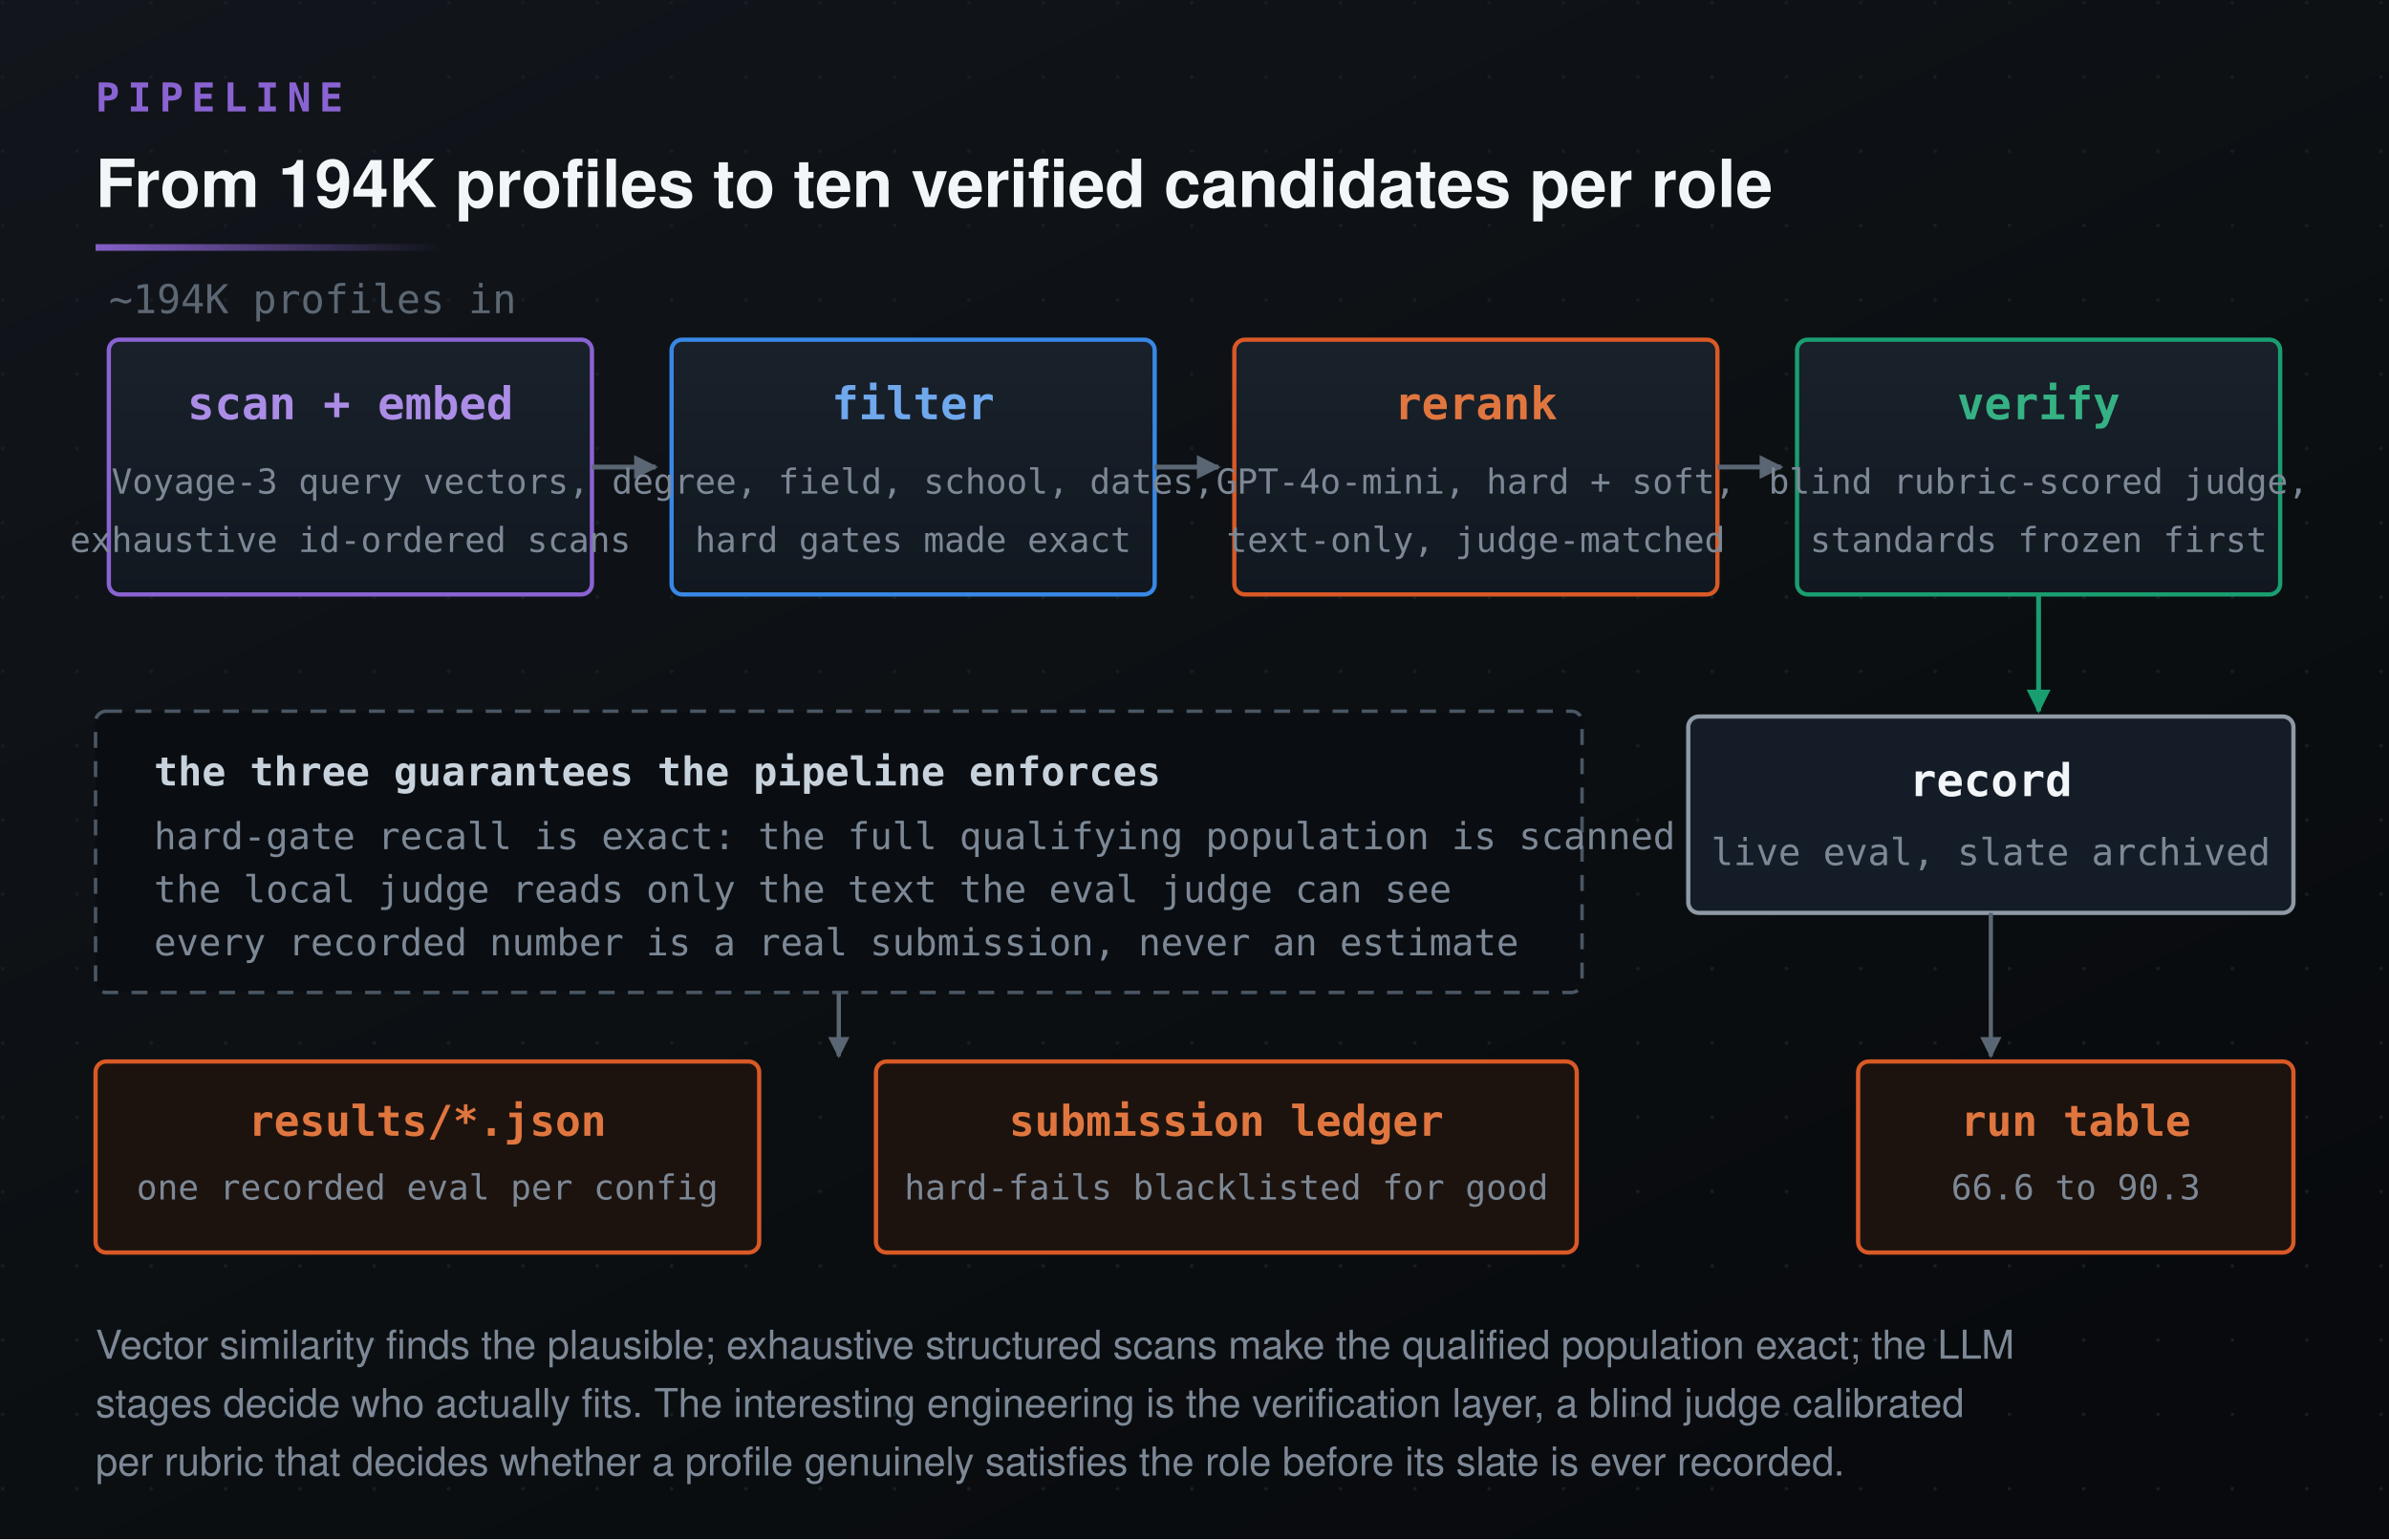
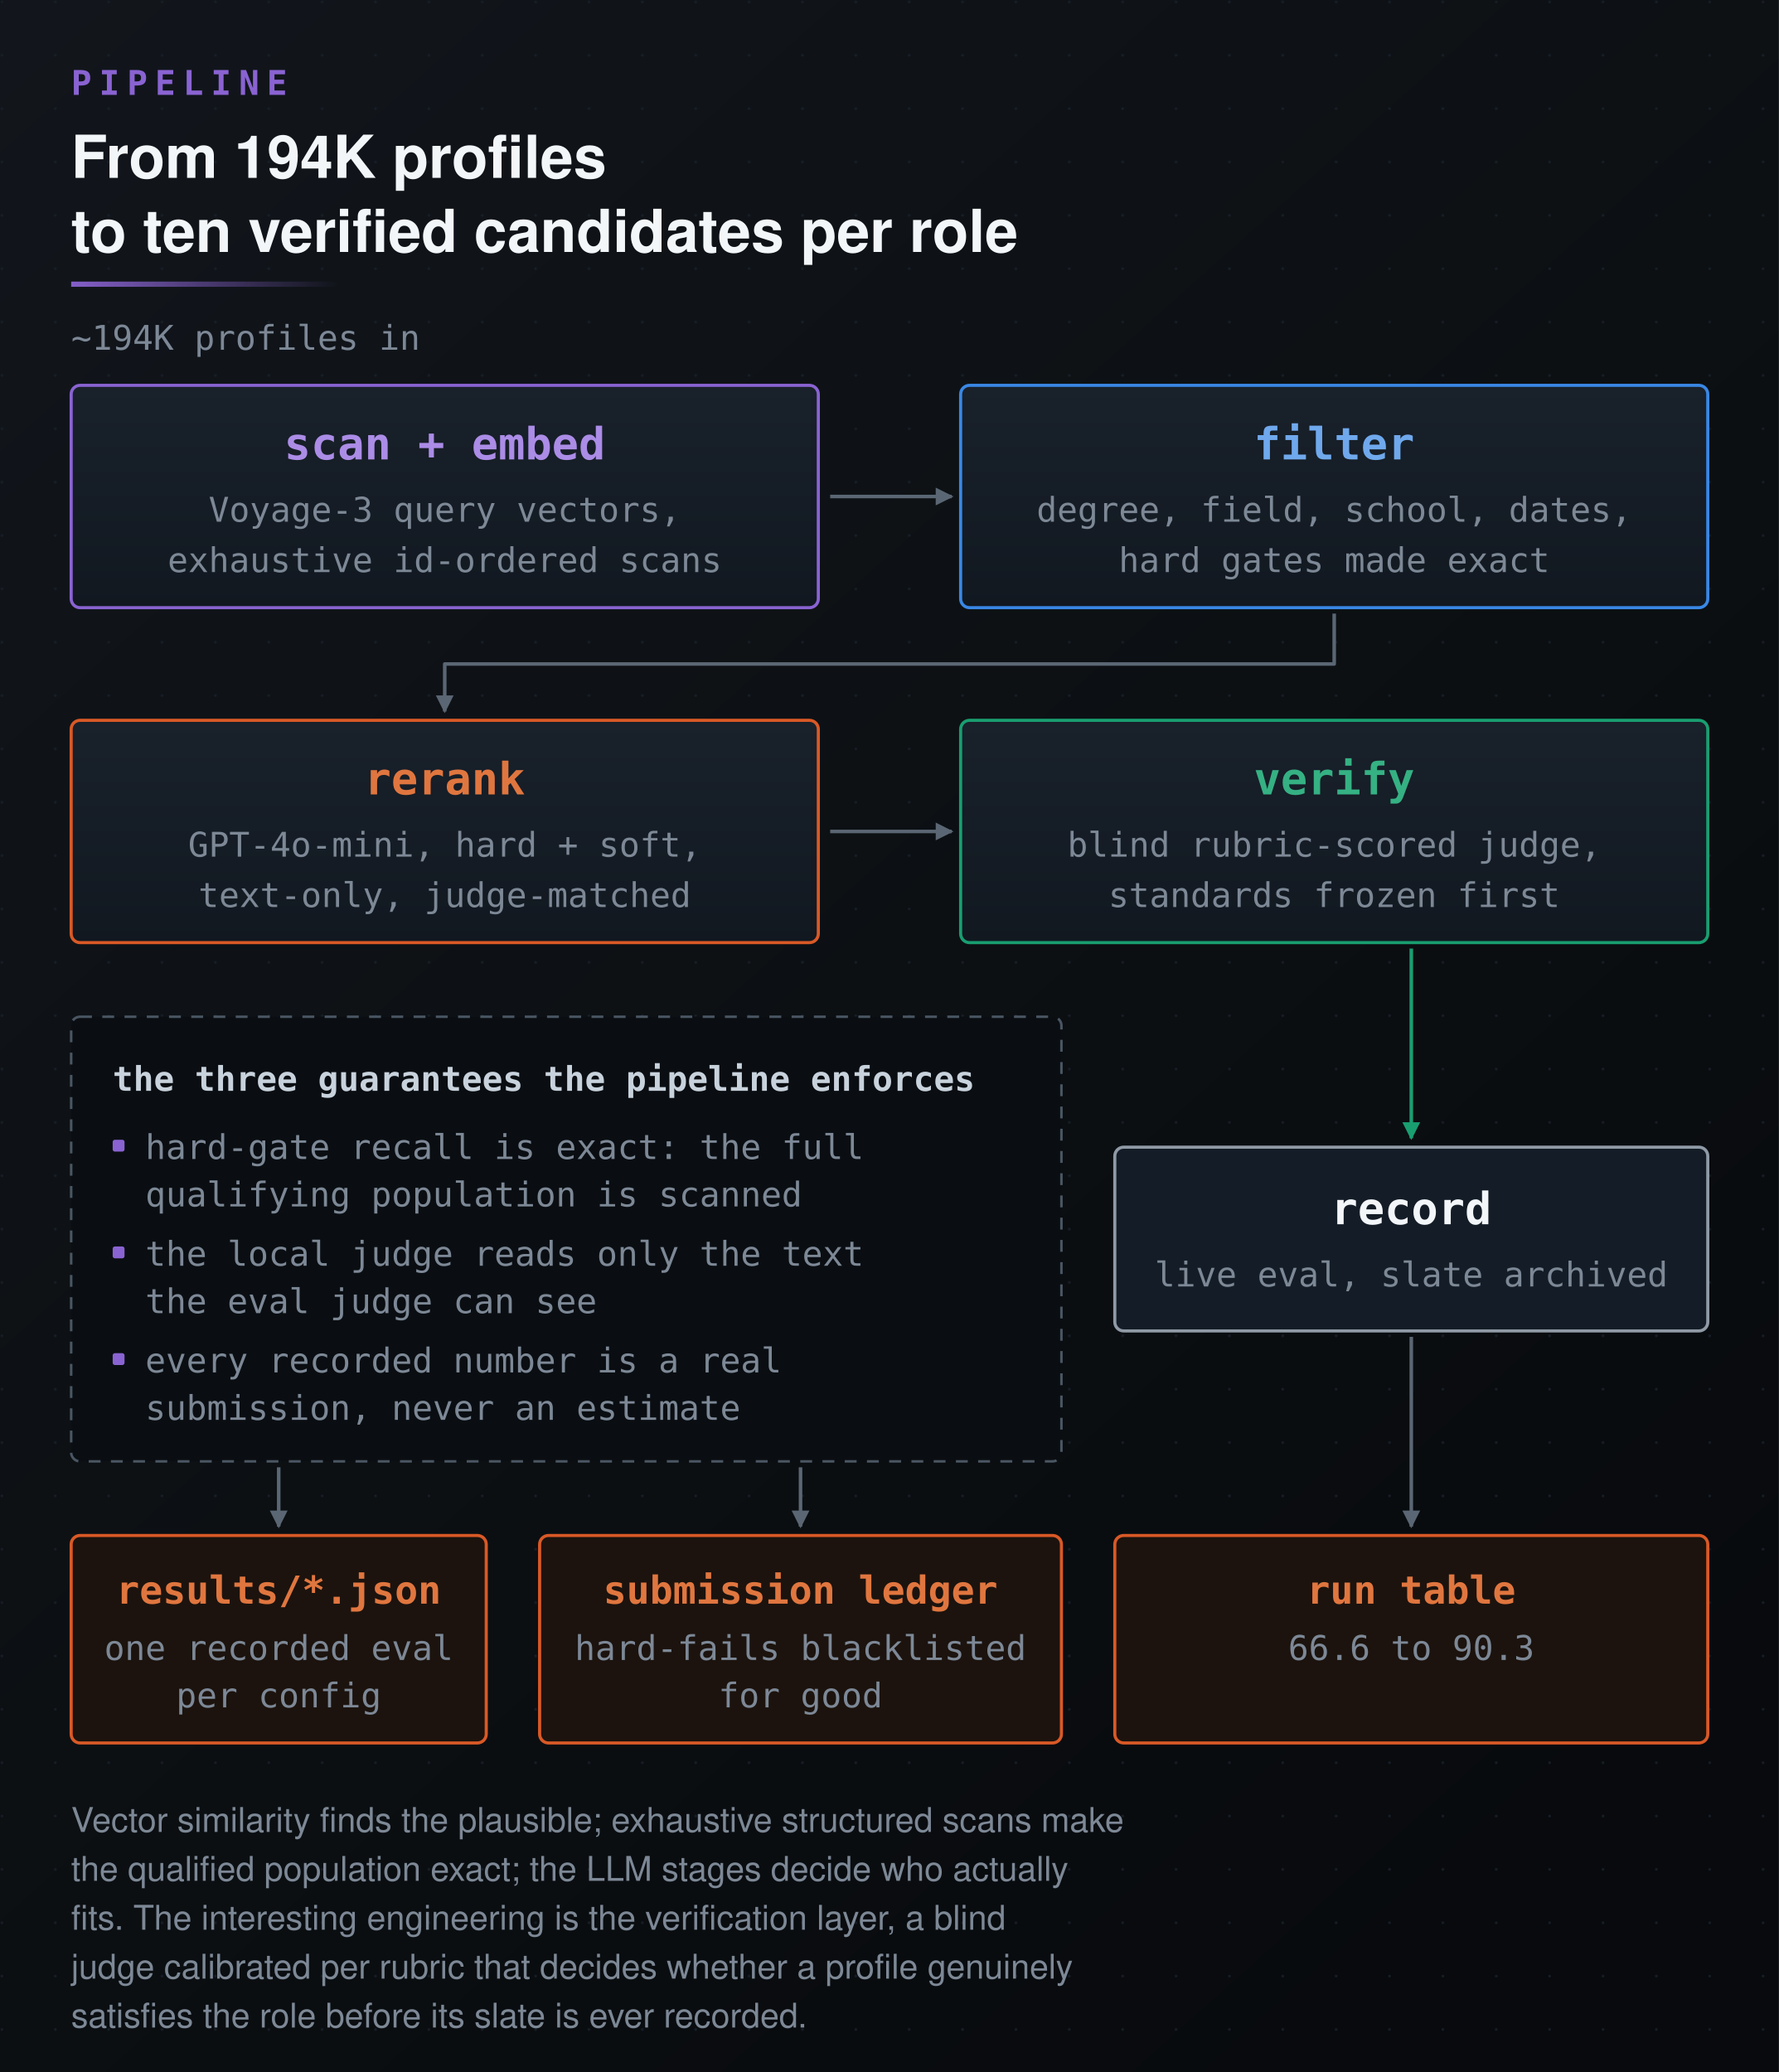
- <svg xmlns="http://www.w3.org/2000/svg" viewBox="0 0 900 580" width="900" height="580" role="img" aria-label="Pipeline: exhaustive Turbopuffer scans and Voyage-3 vectors generate candidates, hard-criteria filters make the qualified population exact, GPT-4o-mini reranks on hard and soft criteria, and a blind rubric-scored judge verifies every candidate before the slate is recorded against the live endpoint" font-family="ui-sans-serif, -apple-system, BlinkMacSystemFont, Segoe UI, Helvetica, Arial, sans-serif">
+ <svg xmlns="http://www.w3.org/2000/svg" viewBox="0 0 1200 1398" width="1200" height="1398" role="img" aria-label="Pipeline: exhaustive Turbopuffer scans and Voyage-3 vectors generate candidates, hard-criteria filters make the qualified population exact, GPT-4o-mini reranks on hard and soft criteria, and a blind rubric-scored judge verifies every candidate before the slate is recorded against the live endpoint" font-family="ui-sans-serif, -apple-system, BlinkMacSystemFont, Segoe UI, Helvetica, Arial, sans-serif">
  <defs>
    <linearGradient id="bgp" x1="0" y1="0" x2="0.75" y2="1">
      <stop offset="0" stop-color="#12161c" />
      <stop offset="0.55" stop-color="#0c1013" />
      <stop offset="1" stop-color="#080a0d" />
    </linearGradient>
-     <pattern id="dotp" width="28" height="28" patternUnits="userSpaceOnUse">
-       <circle cx="1" cy="1" r="0.7" fill="#161d26" />
+     <pattern id="dotp" width="36" height="36" patternUnits="userSpaceOnUse">
+       <circle cx="1.3" cy="1.3" r="0.95" fill="#161d26" />
    </pattern>
    <linearGradient id="ndp" x1="0" y1="0" x2="0" y2="1">
      <stop offset="0" stop-color="#19212b" />
      <stop offset="1" stop-color="#111820" />
    </linearGradient>
    <linearGradient id="rlp" x1="0" y1="0" x2="1" y2="0">
      <stop offset="0" stop-color="#8a63d2" stop-opacity="0.95" />
      <stop offset="1" stop-color="#8a63d2" stop-opacity="0" />
    </linearGradient>
    <marker id="arp" viewBox="0 0 10 10" refX="9" refY="5" markerWidth="5" markerHeight="5" orient="auto-start-reverse">
      <path d="M 0 0 L 10 5 L 0 10 z" fill="#5a6673" />
    </marker>
    <marker id="argp" viewBox="0 0 10 10" refX="9" refY="5" markerWidth="5" markerHeight="5" orient="auto-start-reverse">
      <path d="M 0 0 L 10 5 L 0 10 z" fill="#199e70" />
    </marker>
    <marker id="arop" viewBox="0 0 10 10" refX="9" refY="5" markerWidth="5" markerHeight="5" orient="auto-start-reverse">
      <path d="M 0 0 L 10 5 L 0 10 z" fill="#d95926" />
    </marker>
    <marker id="arbp" viewBox="0 0 10 10" refX="9" refY="5" markerWidth="5" markerHeight="5" orient="auto-start-reverse">
      <path d="M 0 0 L 10 5 L 0 10 z" fill="#3987e5" />
    </marker>
    <marker id="arvp" viewBox="0 0 10 10" refX="9" refY="5" markerWidth="5" markerHeight="5" orient="auto-start-reverse">
      <path d="M 0 0 L 10 5 L 0 10 z" fill="#8a63d2" />
    </marker>
  </defs>
-   <rect x="0" y="0" width="900" height="580" fill="url(#bgp)" />
-   <rect x="0" y="0" width="900" height="580" fill="url(#dotp)" />
-   <text x="36" y="42" fill="#8a63d2" font-size="15" font-weight="700" letter-spacing="3" font-family="ui-monospace, SFMono-Regular, Menlo, monospace">PIPELINE</text>
-   <text x="36" y="78" fill="#f3f6f9" font-size="25" font-weight="700">From 194K profiles to ten verified candidates per role</text>
-   <rect x="36" y="92" width="130" height="2.5" fill="url(#rlp)" />
-   <rect x="41" y="128" width="182" height="96" fill="url(#ndp)" stroke="#8a63d2" stroke-width="1.6" rx="4" />
-   <text x="132" y="158" fill="#ab8ce6" font-size="17" text-anchor="middle" font-weight="700" font-family="ui-monospace, SFMono-Regular, Menlo, monospace">scan + embed</text>
-   <text x="132" y="186" fill="#7d8896" font-size="13" text-anchor="middle" font-weight="400" font-family="ui-monospace, SFMono-Regular, Menlo, monospace">Voyage-3 query vectors,</text>
-   <text x="132" y="208" fill="#7d8896" font-size="13" text-anchor="middle" font-weight="400" font-family="ui-monospace, SFMono-Regular, Menlo, monospace">exhaustive id-ordered scans</text>
-   <line x1="223" y1="176" x2="247" y2="176" stroke="#5a6673" stroke-width="1.8" marker-end="url(#arp)" />
-   <rect x="253" y="128" width="182" height="96" fill="url(#ndp)" stroke="#3987e5" stroke-width="1.6" rx="4" />
-   <text x="344" y="158" fill="#6fa8ec" font-size="17" text-anchor="middle" font-weight="700" font-family="ui-monospace, SFMono-Regular, Menlo, monospace">filter</text>
-   <text x="344" y="186" fill="#7d8896" font-size="13" text-anchor="middle" font-weight="400" font-family="ui-monospace, SFMono-Regular, Menlo, monospace">degree, field, school, dates,</text>
-   <text x="344" y="208" fill="#7d8896" font-size="13" text-anchor="middle" font-weight="400" font-family="ui-monospace, SFMono-Regular, Menlo, monospace">hard gates made exact</text>
-   <line x1="435" y1="176" x2="459" y2="176" stroke="#5a6673" stroke-width="1.8" marker-end="url(#arp)" />
-   <rect x="465" y="128" width="182" height="96" fill="url(#ndp)" stroke="#d95926" stroke-width="1.6" rx="4" />
-   <text x="556" y="158" fill="#e0763f" font-size="17" text-anchor="middle" font-weight="700" font-family="ui-monospace, SFMono-Regular, Menlo, monospace">rerank</text>
-   <text x="556" y="186" fill="#7d8896" font-size="13" text-anchor="middle" font-weight="400" font-family="ui-monospace, SFMono-Regular, Menlo, monospace">GPT-4o-mini, hard + soft,</text>
-   <text x="556" y="208" fill="#7d8896" font-size="13" text-anchor="middle" font-weight="400" font-family="ui-monospace, SFMono-Regular, Menlo, monospace">text-only, judge-matched</text>
-   <line x1="647" y1="176" x2="671" y2="176" stroke="#5a6673" stroke-width="1.8" marker-end="url(#arp)" />
-   <rect x="677" y="128" width="182" height="96" fill="url(#ndp)" stroke="#199e70" stroke-width="1.6" rx="4" />
-   <text x="768" y="158" fill="#35b183" font-size="17" text-anchor="middle" font-weight="700" font-family="ui-monospace, SFMono-Regular, Menlo, monospace">verify</text>
-   <text x="768" y="186" fill="#7d8896" font-size="13" text-anchor="middle" font-weight="400" font-family="ui-monospace, SFMono-Regular, Menlo, monospace">blind rubric-scored judge,</text>
-   <text x="768" y="208" fill="#7d8896" font-size="13" text-anchor="middle" font-weight="400" font-family="ui-monospace, SFMono-Regular, Menlo, monospace">standards frozen first</text>
-   <text x="41" y="118" fill="#5c6773" font-size="15" text-anchor="start" font-weight="400" font-family="ui-monospace, SFMono-Regular, Menlo, monospace">~194K profiles in</text>
-   <line x1="768" y1="224" x2="768" y2="268" stroke="#199e70" stroke-width="1.8" marker-end="url(#argp)" />
-   <rect x="636" y="270" width="228" height="74" fill="#141d27" stroke="#8f9aa6" stroke-width="1.6" rx="4" />
-   <text x="750" y="300" fill="#f3f6f9" font-size="17" text-anchor="middle" font-weight="700" font-family="ui-monospace, SFMono-Regular, Menlo, monospace">record</text>
-   <text x="750" y="326" fill="#7d8896" font-size="14" text-anchor="middle" font-weight="400" font-family="ui-monospace, SFMono-Regular, Menlo, monospace">live eval, slate archived</text>
-   <rect x="36" y="268" width="560" height="106" fill="#0a0e12" stroke="#4a5663" stroke-width="1.3" stroke-dasharray="6 5" rx="4" />
-   <text x="58" y="296" fill="#c8d2dc" font-size="15" text-anchor="start" font-weight="700" font-family="ui-monospace, SFMono-Regular, Menlo, monospace">the three guarantees the pipeline enforces</text>
-   <text x="58" y="320" fill="#7d8896" font-size="14" text-anchor="start" font-weight="400" font-family="ui-monospace, SFMono-Regular, Menlo, monospace">hard-gate recall is exact: the full qualifying population is scanned</text>
-   <text x="58" y="340" fill="#7d8896" font-size="14" text-anchor="start" font-weight="400" font-family="ui-monospace, SFMono-Regular, Menlo, monospace">the local judge reads only the text the eval judge can see</text>
-   <text x="58" y="360" fill="#7d8896" font-size="14" text-anchor="start" font-weight="400" font-family="ui-monospace, SFMono-Regular, Menlo, monospace">every recorded number is a real submission, never an estimate</text>
-   <line x1="316" y1="374" x2="316" y2="398" stroke="#5a6673" stroke-width="1.6" marker-end="url(#arp)" />
-   <line x1="750" y1="344" x2="750" y2="398" stroke="#5a6673" stroke-width="1.6" marker-end="url(#arp)" />
-   <rect x="36" y="400" width="250" height="72" fill="#1c130e" stroke="#d95926" stroke-width="1.6" rx="4" />
-   <text x="161.0" y="428" fill="#e0763f" font-size="16" text-anchor="middle" font-weight="700" font-family="ui-monospace, SFMono-Regular, Menlo, monospace">results/*.json</text>
-   <text x="161.0" y="452" fill="#7d8896" font-size="13" text-anchor="middle" font-weight="400" font-family="ui-monospace, SFMono-Regular, Menlo, monospace">one recorded eval per config</text>
-   <rect x="330" y="400" width="264" height="72" fill="#1c130e" stroke="#d95926" stroke-width="1.6" rx="4" />
-   <text x="462.0" y="428" fill="#e0763f" font-size="16" text-anchor="middle" font-weight="700" font-family="ui-monospace, SFMono-Regular, Menlo, monospace">submission ledger</text>
-   <text x="462.0" y="452" fill="#7d8896" font-size="13" text-anchor="middle" font-weight="400" font-family="ui-monospace, SFMono-Regular, Menlo, monospace">hard-fails blacklisted for good</text>
-   <rect x="700" y="400" width="164" height="72" fill="#1c130e" stroke="#d95926" stroke-width="1.6" rx="4" />
-   <text x="782.0" y="428" fill="#e0763f" font-size="16" text-anchor="middle" font-weight="700" font-family="ui-monospace, SFMono-Regular, Menlo, monospace">run table</text>
-   <text x="782.0" y="452" fill="#7d8896" font-size="13" text-anchor="middle" font-weight="400" font-family="ui-monospace, SFMono-Regular, Menlo, monospace">66.6 to 90.3</text>
-   <text x="36" y="512" fill="#7d8896" font-size="15" font-family="ui-sans-serif, -apple-system, BlinkMacSystemFont, Segoe UI, Helvetica, Arial, sans-serif">Vector similarity finds the plausible; exhaustive structured scans make the qualified population exact; the LLM</text>
-   <text x="36" y="534" fill="#7d8896" font-size="15" font-family="ui-sans-serif, -apple-system, BlinkMacSystemFont, Segoe UI, Helvetica, Arial, sans-serif">stages decide who actually fits. The interesting engineering is the verification layer, a blind judge calibrated</text>
-   <text x="36" y="556" fill="#7d8896" font-size="15" font-family="ui-sans-serif, -apple-system, BlinkMacSystemFont, Segoe UI, Helvetica, Arial, sans-serif">per rubric that decides whether a profile genuinely satisfies the role before its slate is ever recorded.</text>
+   <rect x="0" y="0" width="1200" height="1398" fill="url(#bgp)" />
+   <rect x="0" y="0" width="1200" height="1398" fill="url(#dotp)" />
+   <text x="48" y="64" fill="#8a63d2" font-size="23" font-weight="700" letter-spacing="5" font-family="ui-monospace, SFMono-Regular, Menlo, monospace">PIPELINE</text>
+   <text x="48" y="120" fill="#f3f6f9" font-size="40" text-anchor="start" font-weight="700" font-family="ui-sans-serif, -apple-system, BlinkMacSystemFont, Segoe UI, Helvetica, Arial, sans-serif">From 194K profiles</text>
+   <text x="48" y="170" fill="#f3f6f9" font-size="40" text-anchor="start" font-weight="700" font-family="ui-sans-serif, -apple-system, BlinkMacSystemFont, Segoe UI, Helvetica, Arial, sans-serif">to ten verified candidates per role</text>
+   <rect x="48" y="190" width="180" height="3.5" fill="url(#rlp)" />
+   <text x="48" y="236" fill="#7d8896" font-size="23" text-anchor="start" font-weight="400" font-family="ui-monospace, SFMono-Regular, Menlo, monospace">~194K profiles in</text>
+   <rect x="48" y="260" width="504" height="150" fill="url(#ndp)" stroke="#8a63d2" stroke-width="2.1" rx="6" />
+   <text x="300" y="310" fill="#ab8ce6" font-size="30" text-anchor="middle" font-weight="700" font-family="ui-monospace, SFMono-Regular, Menlo, monospace">scan + embed</text>
+   <text x="300" y="352" fill="#7d8896" font-size="23" text-anchor="middle" font-weight="400" font-family="ui-monospace, SFMono-Regular, Menlo, monospace">Voyage-3 query vectors,</text>
+   <text x="300" y="386" fill="#7d8896" font-size="23" text-anchor="middle" font-weight="400" font-family="ui-monospace, SFMono-Regular, Menlo, monospace">exhaustive id-ordered scans</text>
+   <rect x="648" y="260" width="504" height="150" fill="url(#ndp)" stroke="#3987e5" stroke-width="2.1" rx="6" />
+   <text x="900" y="310" fill="#6fa8ec" font-size="30" text-anchor="middle" font-weight="700" font-family="ui-monospace, SFMono-Regular, Menlo, monospace">filter</text>
+   <text x="900" y="352" fill="#7d8896" font-size="23" text-anchor="middle" font-weight="400" font-family="ui-monospace, SFMono-Regular, Menlo, monospace">degree, field, school, dates,</text>
+   <text x="900" y="386" fill="#7d8896" font-size="23" text-anchor="middle" font-weight="400" font-family="ui-monospace, SFMono-Regular, Menlo, monospace">hard gates made exact</text>
+   <rect x="48" y="486" width="504" height="150" fill="url(#ndp)" stroke="#d95926" stroke-width="2.1" rx="6" />
+   <text x="300" y="536" fill="#e0763f" font-size="30" text-anchor="middle" font-weight="700" font-family="ui-monospace, SFMono-Regular, Menlo, monospace">rerank</text>
+   <text x="300" y="578" fill="#7d8896" font-size="23" text-anchor="middle" font-weight="400" font-family="ui-monospace, SFMono-Regular, Menlo, monospace">GPT-4o-mini, hard + soft,</text>
+   <text x="300" y="612" fill="#7d8896" font-size="23" text-anchor="middle" font-weight="400" font-family="ui-monospace, SFMono-Regular, Menlo, monospace">text-only, judge-matched</text>
+   <rect x="648" y="486" width="504" height="150" fill="url(#ndp)" stroke="#199e70" stroke-width="2.1" rx="6" />
+   <text x="900" y="536" fill="#35b183" font-size="30" text-anchor="middle" font-weight="700" font-family="ui-monospace, SFMono-Regular, Menlo, monospace">verify</text>
+   <text x="900" y="578" fill="#7d8896" font-size="23" text-anchor="middle" font-weight="400" font-family="ui-monospace, SFMono-Regular, Menlo, monospace">blind rubric-scored judge,</text>
+   <text x="900" y="612" fill="#7d8896" font-size="23" text-anchor="middle" font-weight="400" font-family="ui-monospace, SFMono-Regular, Menlo, monospace">standards frozen first</text>
+   <path d="M 560 335 H 642" fill="none" stroke="#5a6673" stroke-width="2.4" stroke-linejoin="round" marker-end="url(#arp)" />
+   <path d="M 560 561 H 642" fill="none" stroke="#5a6673" stroke-width="2.4" stroke-linejoin="round" marker-end="url(#arp)" />
+   <path d="M 900 414 V 448 H 300 V 480" fill="none" stroke="#5a6673" stroke-width="2.4" stroke-linejoin="round" marker-end="url(#arp)" />
+   <rect x="48" y="686" width="668" height="300" fill="#0a0e12" stroke="#4a5663" stroke-width="1.7" stroke-dasharray="8 7" rx="6" />
+   <text x="76" y="736" fill="#c8d2dc" font-size="23" text-anchor="start" font-weight="700" font-family="ui-monospace, SFMono-Regular, Menlo, monospace">the three guarantees the pipeline enforces</text>
+   <rect x="76" y="769" width="8" height="8" rx="1.5" fill="#8a63d2" />
+   <text x="98" y="782" fill="#7d8896" font-size="23" text-anchor="start" font-weight="400" font-family="ui-monospace, SFMono-Regular, Menlo, monospace">hard-gate recall is exact: the full</text>
+   <text x="98" y="814" fill="#7d8896" font-size="23" text-anchor="start" font-weight="400" font-family="ui-monospace, SFMono-Regular, Menlo, monospace">qualifying population is scanned</text>
+   <rect x="76" y="841" width="8" height="8" rx="1.5" fill="#8a63d2" />
+   <text x="98" y="854" fill="#7d8896" font-size="23" text-anchor="start" font-weight="400" font-family="ui-monospace, SFMono-Regular, Menlo, monospace">the local judge reads only the text</text>
+   <text x="98" y="886" fill="#7d8896" font-size="23" text-anchor="start" font-weight="400" font-family="ui-monospace, SFMono-Regular, Menlo, monospace">the eval judge can see</text>
+   <rect x="76" y="913" width="8" height="8" rx="1.5" fill="#8a63d2" />
+   <text x="98" y="926" fill="#7d8896" font-size="23" text-anchor="start" font-weight="400" font-family="ui-monospace, SFMono-Regular, Menlo, monospace">every recorded number is a real</text>
+   <text x="98" y="958" fill="#7d8896" font-size="23" text-anchor="start" font-weight="400" font-family="ui-monospace, SFMono-Regular, Menlo, monospace">submission, never an estimate</text>
+   <rect x="752" y="774" width="400" height="124" fill="#141d27" stroke="#8f9aa6" stroke-width="2.1" rx="6" />
+   <text x="952" y="826" fill="#f3f6f9" font-size="30" text-anchor="middle" font-weight="700" font-family="ui-monospace, SFMono-Regular, Menlo, monospace">record</text>
+   <text x="952" y="868" fill="#7d8896" font-size="23" text-anchor="middle" font-weight="400" font-family="ui-monospace, SFMono-Regular, Menlo, monospace">live eval, slate archived</text>
+   <path d="M 952 640 V 768" fill="none" stroke="#199e70" stroke-width="2.4" stroke-linejoin="round" marker-end="url(#argp)" />
+   <rect x="48" y="1036" width="280" height="140" fill="#1c130e" stroke="#d95926" stroke-width="2.1" rx="6" />
+   <text x="188" y="1082" fill="#e0763f" font-size="26" text-anchor="middle" font-weight="700" font-family="ui-monospace, SFMono-Regular, Menlo, monospace">results/*.json</text>
+   <text x="188" y="1120" fill="#7d8896" font-size="23" text-anchor="middle" font-weight="400" font-family="ui-monospace, SFMono-Regular, Menlo, monospace">one recorded eval</text>
+   <text x="188" y="1152" fill="#7d8896" font-size="23" text-anchor="middle" font-weight="400" font-family="ui-monospace, SFMono-Regular, Menlo, monospace">per config</text>
+   <path d="M 188 990 V 1030" fill="none" stroke="#5a6673" stroke-width="2.4" stroke-linejoin="round" marker-end="url(#arp)" />
+   <rect x="364" y="1036" width="352" height="140" fill="#1c130e" stroke="#d95926" stroke-width="2.1" rx="6" />
+   <text x="540" y="1082" fill="#e0763f" font-size="26" text-anchor="middle" font-weight="700" font-family="ui-monospace, SFMono-Regular, Menlo, monospace">submission ledger</text>
+   <text x="540" y="1120" fill="#7d8896" font-size="23" text-anchor="middle" font-weight="400" font-family="ui-monospace, SFMono-Regular, Menlo, monospace">hard-fails blacklisted</text>
+   <text x="540" y="1152" fill="#7d8896" font-size="23" text-anchor="middle" font-weight="400" font-family="ui-monospace, SFMono-Regular, Menlo, monospace">for good</text>
+   <path d="M 540 990 V 1030" fill="none" stroke="#5a6673" stroke-width="2.4" stroke-linejoin="round" marker-end="url(#arp)" />
+   <rect x="752" y="1036" width="400" height="140" fill="#1c130e" stroke="#d95926" stroke-width="2.1" rx="6" />
+   <text x="952" y="1082" fill="#e0763f" font-size="26" text-anchor="middle" font-weight="700" font-family="ui-monospace, SFMono-Regular, Menlo, monospace">run table</text>
+   <text x="952" y="1120" fill="#7d8896" font-size="23" text-anchor="middle" font-weight="400" font-family="ui-monospace, SFMono-Regular, Menlo, monospace">66.6 to 90.3</text>
+   <path d="M 952 902 V 1030" fill="none" stroke="#5a6673" stroke-width="2.4" stroke-linejoin="round" marker-end="url(#arp)" />
+   <text x="48" y="1236" fill="#7d8896" font-size="23" text-anchor="start" font-weight="400" font-family="ui-sans-serif, -apple-system, BlinkMacSystemFont, Segoe UI, Helvetica, Arial, sans-serif">Vector similarity finds the plausible; exhaustive structured scans make</text>
+   <text x="48" y="1269" fill="#7d8896" font-size="23" text-anchor="start" font-weight="400" font-family="ui-sans-serif, -apple-system, BlinkMacSystemFont, Segoe UI, Helvetica, Arial, sans-serif">the qualified population exact; the LLM stages decide who actually</text>
+   <text x="48" y="1302" fill="#7d8896" font-size="23" text-anchor="start" font-weight="400" font-family="ui-sans-serif, -apple-system, BlinkMacSystemFont, Segoe UI, Helvetica, Arial, sans-serif">fits. The interesting engineering is the verification layer, a blind</text>
+   <text x="48" y="1335" fill="#7d8896" font-size="23" text-anchor="start" font-weight="400" font-family="ui-sans-serif, -apple-system, BlinkMacSystemFont, Segoe UI, Helvetica, Arial, sans-serif">judge calibrated per rubric that decides whether a profile genuinely</text>
+   <text x="48" y="1368" fill="#7d8896" font-size="23" text-anchor="start" font-weight="400" font-family="ui-sans-serif, -apple-system, BlinkMacSystemFont, Segoe UI, Helvetica, Arial, sans-serif">satisfies the role before its slate is ever recorded.</text>
</svg>
